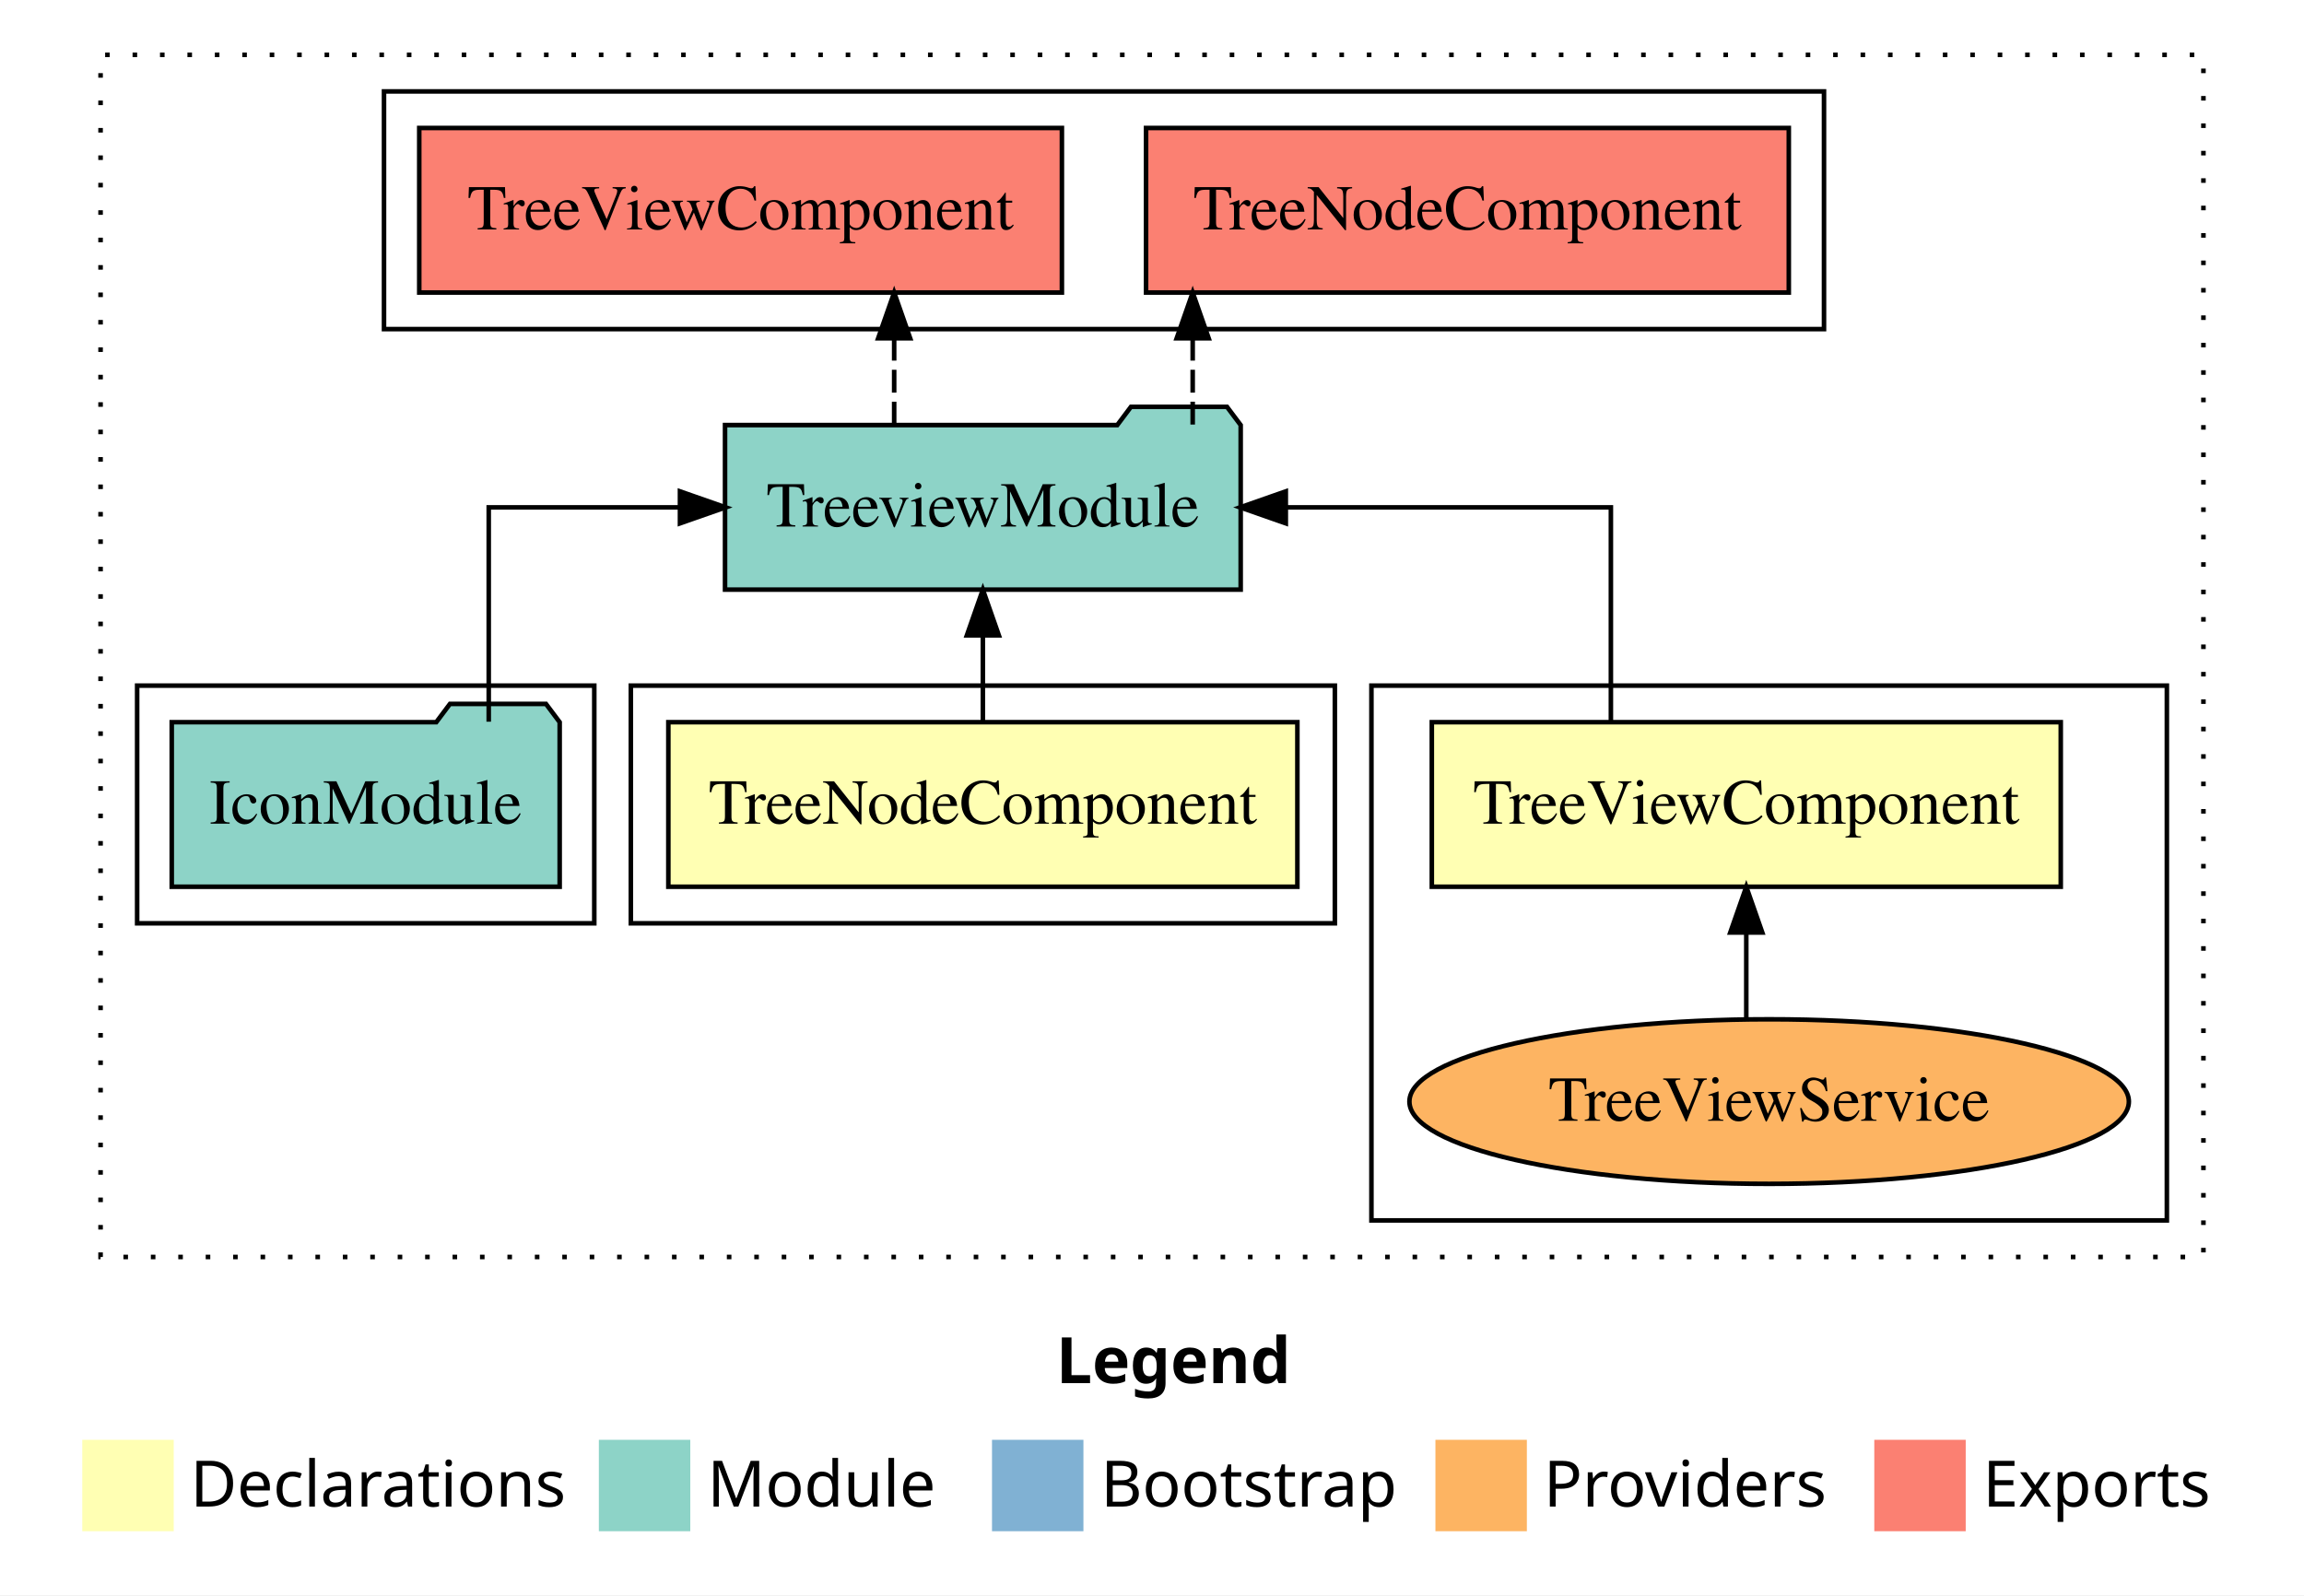
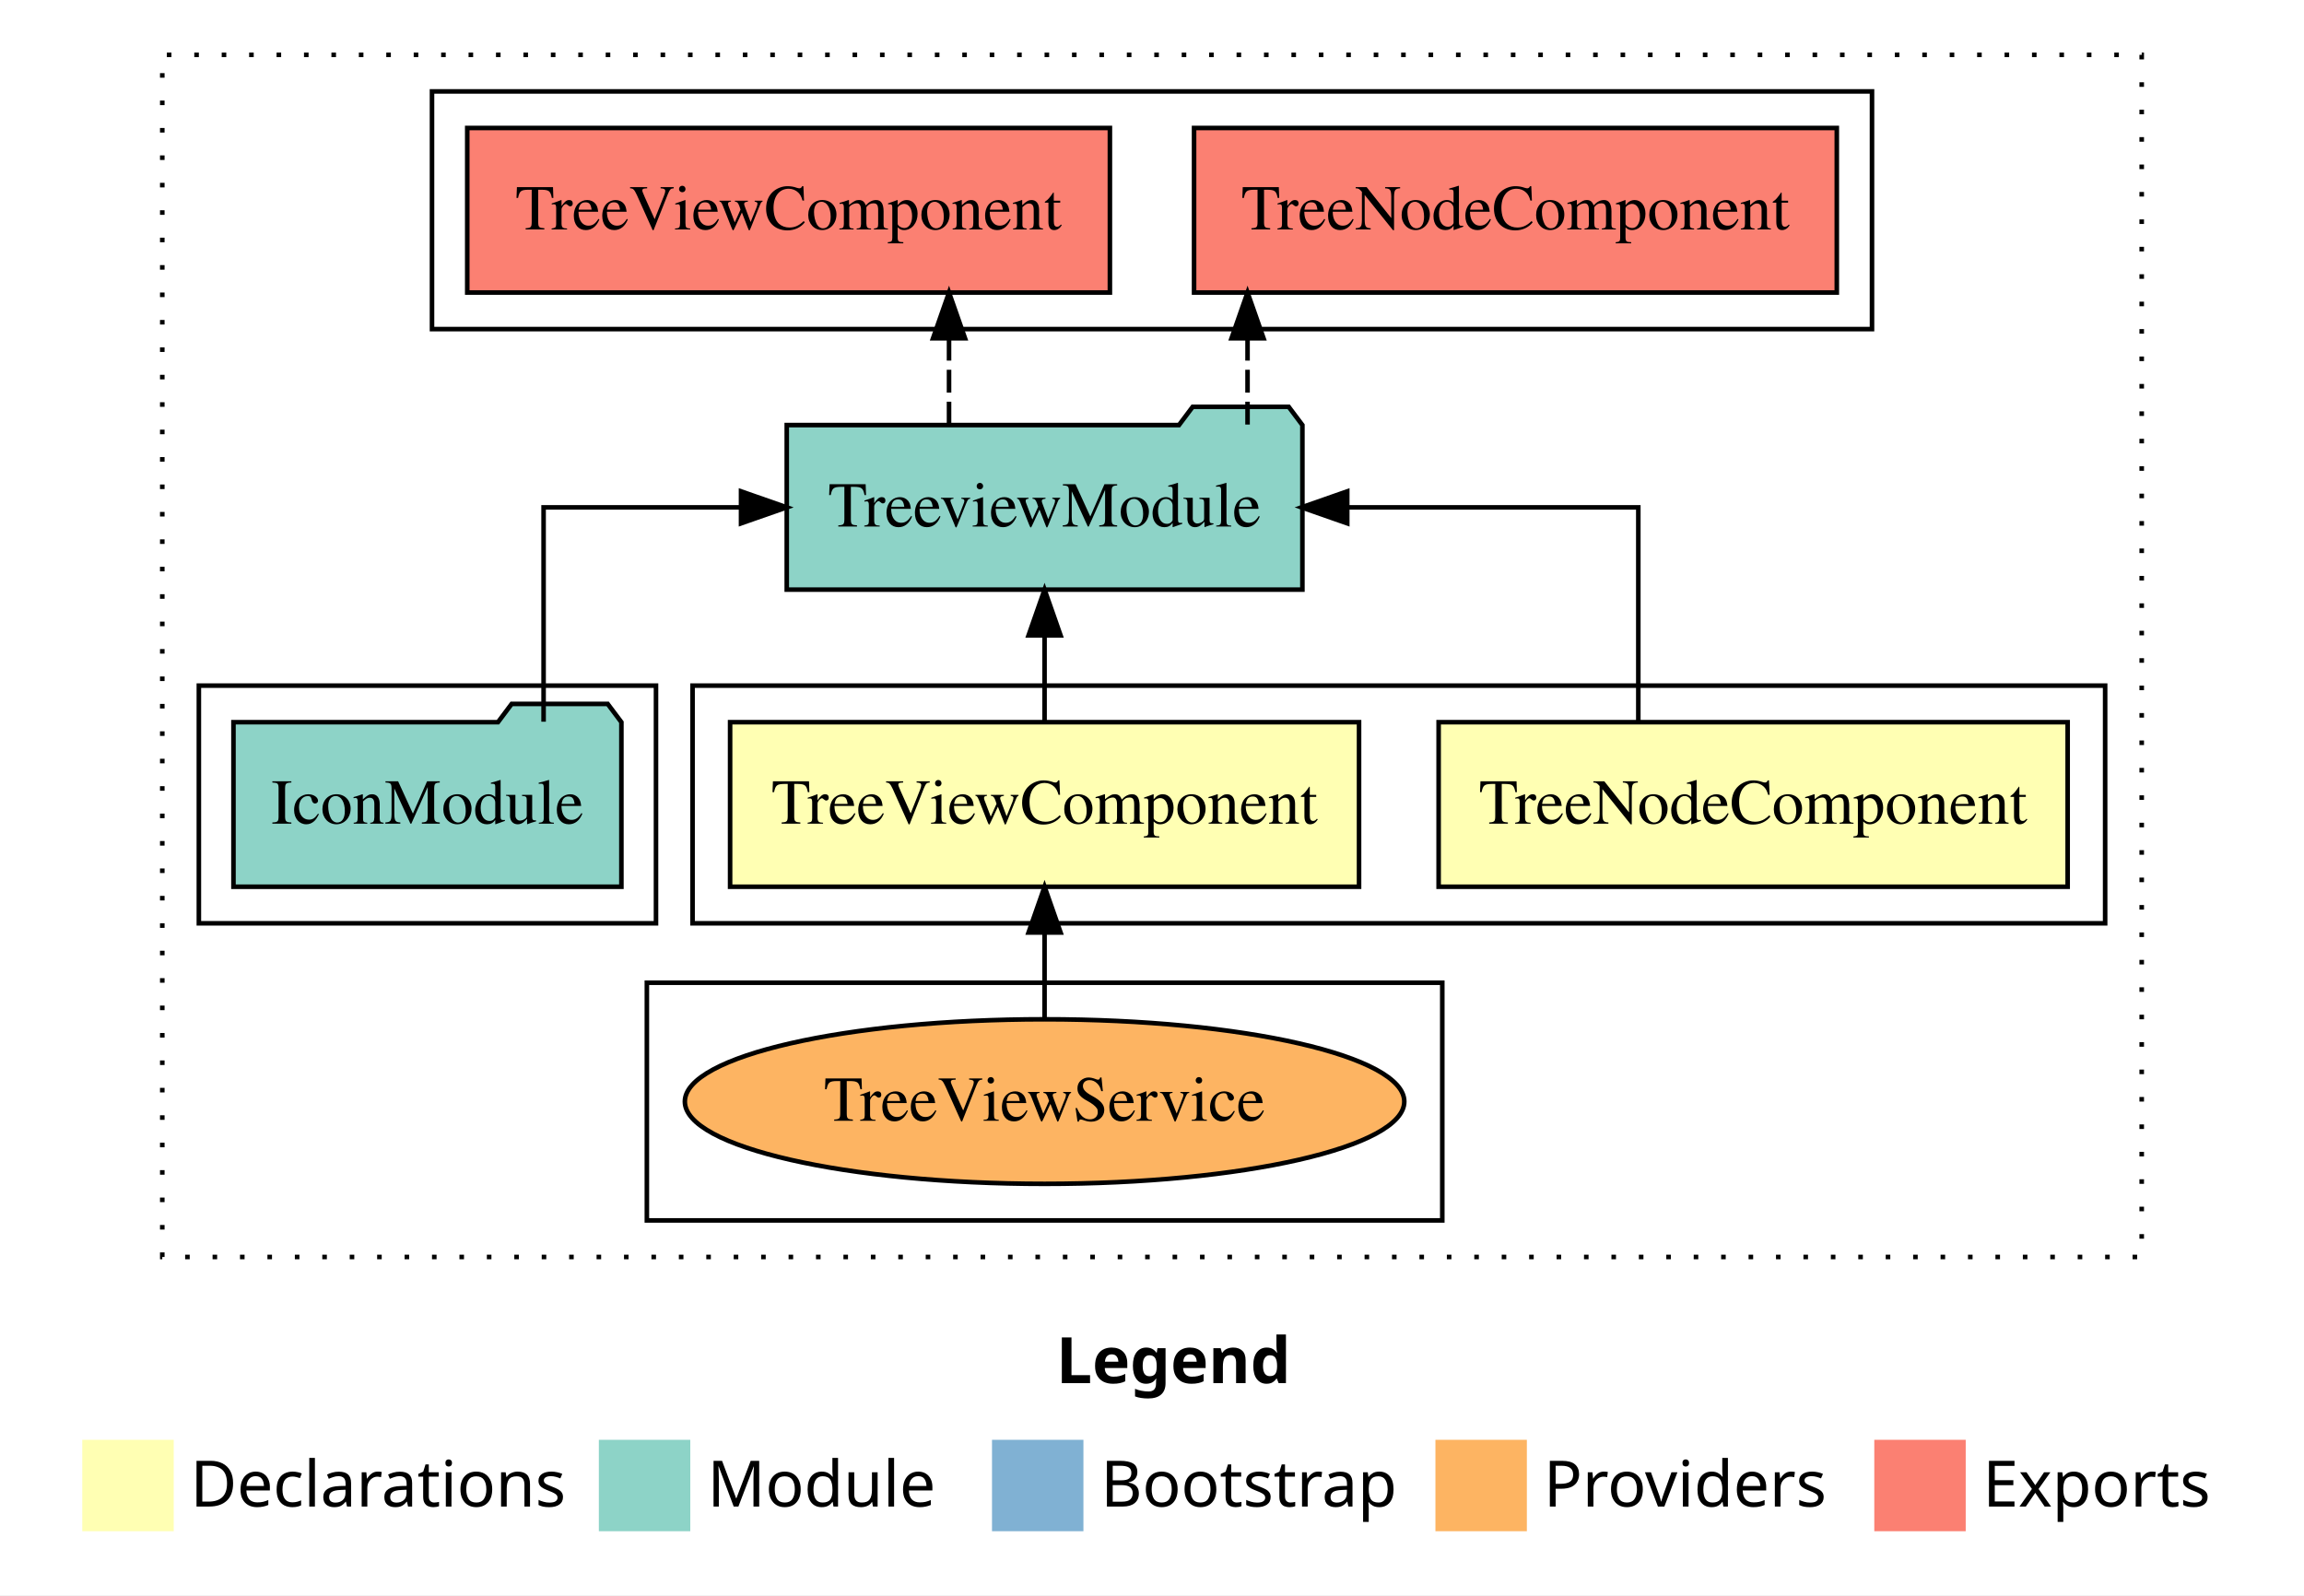
<svg xmlns="http://www.w3.org/2000/svg" width="504pt" height="349pt" viewBox="0.00 0.00 504.00 349.00">
  <g id="graph0" class="graph" transform="scale(1 1) rotate(0) translate(4 345)">
    <polygon fill="white" stroke="transparent" points="-4,4 -4,-345 500,-345 500,4 -4,4" />
    <text text-anchor="start" x="227.01" y="-42.4" font-family="Times-12" font-weight="bold" font-size="14.00">Legend</text>
    <polygon fill="#ffffb3" stroke="transparent" points="14,-10 14,-30 34,-30 34,-10 14,-10" />
    <text text-anchor="start" x="37.63" y="-15.4" font-family="Times-12" font-size="14.00">  Declarations</text>
    <polygon fill="#8dd3c7" stroke="transparent" points="127,-10 127,-30 147,-30 147,-10 127,-10" />
    <text text-anchor="start" x="150.73" y="-15.4" font-family="Times-12" font-size="14.00">  Module</text>
    <polygon fill="#80b1d3" stroke="transparent" points="213,-10 213,-30 233,-30 233,-10 213,-10" />
    <text text-anchor="start" x="236.78" y="-15.4" font-family="Times-12" font-size="14.00">  Bootstrap</text>
    <polygon fill="#fdb462" stroke="transparent" points="310,-10 310,-30 330,-30 330,-10 310,-10" />
    <text text-anchor="start" x="333.67" y="-15.4" font-family="Times-12" font-size="14.00">  Providers</text>
    <polygon fill="#fb8072" stroke="transparent" points="406,-10 406,-30 426,-30 426,-10 406,-10" />
    <text text-anchor="start" x="429.73" y="-15.4" font-family="Times-12" font-size="14.00">  Exports</text>
    <g id="clust1" class="cluster">
-       <polygon fill="none" stroke="black" stroke-dasharray="1,5" points="18,-70 18,-333 478,-333 478,-70 18,-70" />
+       <polygon fill="none" stroke="black" stroke-dasharray="1,5" points="31.5,-70 31.5,-333 464.5,-333 464.5,-70 31.5,-70" />
+     </g>
+     <g id="clust2" class="cluster">
+       <polygon fill="none" stroke="black" points="147.5,-143 147.5,-195 456.5,-195 456.5,-143 147.5,-143" />
    </g>
    <g id="clust4" class="cluster">
-       <polygon fill="none" stroke="black" points="296,-78 296,-195 470,-195 470,-78 296,-78" />
+       <polygon fill="none" stroke="black" points="137.5,-78 137.5,-130 311.5,-130 311.5,-78 137.5,-78" />
    </g>
    <g id="clust6" class="cluster">
-       <polygon fill="none" stroke="black" points="80,-273 80,-325 395,-325 395,-273 80,-273" />
-     </g>
-     <g id="clust2" class="cluster">
-       <polygon fill="none" stroke="black" points="134,-143 134,-195 288,-195 288,-143 134,-143" />
+       <polygon fill="none" stroke="black" points="90.5,-273 90.5,-325 405.5,-325 405.5,-273 90.5,-273" />
    </g>
    <g id="clust5" class="cluster">
-       <polygon fill="none" stroke="black" points="26,-143 26,-195 126,-195 126,-143 26,-143" />
+       <polygon fill="none" stroke="black" points="39.5,-143 39.5,-195 139.5,-195 139.5,-143 39.5,-143" />
    </g>
    <g id="node1" class="node">
-       <polygon fill="#ffffb3" stroke="black" points="279.8,-187 142.2,-187 142.2,-151 279.8,-151 279.8,-187" />
-       <text text-anchor="middle" x="211" y="-164.8" font-family="Times,serif" font-size="14.00">TreeNodeComponent</text>
+       <polygon fill="#ffffb3" stroke="black" points="448.3,-187 310.7,-187 310.7,-151 448.3,-151 448.3,-187" />
+       <text text-anchor="middle" x="379.5" y="-164.8" font-family="Times,serif" font-size="14.00">TreeNodeComponent</text>
    </g>
    <g id="node3" class="node">
-       <polygon fill="#8dd3c7" stroke="black" points="267.4,-252 264.4,-256 243.4,-256 240.4,-252 154.6,-252 154.6,-216 267.4,-216 267.4,-252" />
-       <text text-anchor="middle" x="211" y="-229.8" font-family="Times,serif" font-size="14.00">TreeviewModule</text>
+       <polygon fill="#8dd3c7" stroke="black" points="280.9,-252 277.9,-256 256.9,-256 253.9,-252 168.1,-252 168.1,-216 280.9,-216 280.9,-252" />
+       <text text-anchor="middle" x="224.5" y="-229.8" font-family="Times,serif" font-size="14.00">TreeviewModule</text>
    </g>
    <g id="edge1" class="edge">
-       <path fill="none" stroke="black" d="M211,-187.11C211,-187.11 211,-205.99 211,-205.99" />
-       <polygon fill="black" stroke="black" points="207.5,-205.99 211,-215.99 214.5,-205.99 207.5,-205.99" />
+       <path fill="none" stroke="black" d="M354.38,-187.11C354.38,-206.34 354.38,-234 354.38,-234 354.38,-234 290.71,-234 290.71,-234" />
+       <polygon fill="black" stroke="black" points="290.71,-230.5 280.71,-234 290.71,-237.5 290.71,-230.5" />
    </g>
    <g id="node2" class="node">
-       <polygon fill="#ffffb3" stroke="black" points="446.79,-187 309.21,-187 309.21,-151 446.79,-151 446.79,-187" />
-       <text text-anchor="middle" x="378" y="-164.8" font-family="Times,serif" font-size="14.00">TreeViewComponent</text>
+       <polygon fill="#ffffb3" stroke="black" points="293.29,-187 155.71,-187 155.71,-151 293.29,-151 293.29,-187" />
+       <text text-anchor="middle" x="224.5" y="-164.8" font-family="Times,serif" font-size="14.00">TreeViewComponent</text>
    </g>
    <g id="edge2" class="edge">
-       <path fill="none" stroke="black" d="M348.38,-187.11C348.38,-206.34 348.38,-234 348.38,-234 348.38,-234 277.27,-234 277.27,-234" />
-       <polygon fill="black" stroke="black" points="277.27,-230.5 267.27,-234 277.27,-237.5 277.27,-230.5" />
+       <path fill="none" stroke="black" d="M224.5,-187.11C224.5,-187.11 224.5,-205.99 224.5,-205.99" />
+       <polygon fill="black" stroke="black" points="221,-205.99 224.5,-215.99 228,-205.99 221,-205.99" />
    </g>
    <g id="node6" class="node">
-       <polygon fill="#fb8072" stroke="black" points="387.3,-317 246.7,-317 246.7,-281 387.3,-281 387.3,-317" />
-       <text text-anchor="middle" x="317" y="-294.8" font-family="Times,serif" font-size="14.00">TreeNodeComponent </text>
+       <polygon fill="#fb8072" stroke="black" points="397.8,-317 257.2,-317 257.2,-281 397.8,-281 397.8,-317" />
+       <text text-anchor="middle" x="327.5" y="-294.8" font-family="Times,serif" font-size="14.00">TreeNodeComponent </text>
    </g>
    <g id="edge5" class="edge">
-       <path fill="none" stroke="black" stroke-dasharray="5,2" d="M256.9,-252.11C256.9,-252.11 256.9,-270.99 256.9,-270.99" />
-       <polygon fill="black" stroke="black" points="253.4,-270.99 256.9,-280.99 260.4,-270.99 253.4,-270.99" />
+       <path fill="none" stroke="black" stroke-dasharray="5,2" d="M268.9,-252.11C268.9,-252.11 268.9,-270.99 268.9,-270.99" />
+       <polygon fill="black" stroke="black" points="265.4,-270.99 268.9,-280.99 272.4,-270.99 265.4,-270.99" />
    </g>
    <g id="node7" class="node">
-       <polygon fill="#fb8072" stroke="black" points="228.29,-317 87.71,-317 87.71,-281 228.29,-281 228.29,-317" />
-       <text text-anchor="middle" x="158" y="-294.8" font-family="Times,serif" font-size="14.00">TreeViewComponent </text>
+       <polygon fill="#fb8072" stroke="black" points="238.79,-317 98.21,-317 98.21,-281 238.79,-281 238.79,-317" />
+       <text text-anchor="middle" x="168.5" y="-294.8" font-family="Times,serif" font-size="14.00">TreeViewComponent </text>
    </g>
    <g id="edge6" class="edge">
-       <path fill="none" stroke="black" stroke-dasharray="5,2" d="M191.6,-252.11C191.6,-252.11 191.6,-270.99 191.6,-270.99" />
-       <polygon fill="black" stroke="black" points="188.1,-270.99 191.6,-280.99 195.1,-270.99 188.1,-270.99" />
+       <path fill="none" stroke="black" stroke-dasharray="5,2" d="M203.6,-252.11C203.6,-252.11 203.6,-270.99 203.6,-270.99" />
+       <polygon fill="black" stroke="black" points="200.1,-270.99 203.6,-280.99 207.1,-270.99 200.1,-270.99" />
    </g>
    <g id="node4" class="node">
-       <ellipse fill="#fdb462" stroke="black" cx="383" cy="-104" rx="78.69" ry="18" />
-       <text text-anchor="middle" x="383" y="-99.8" font-family="Times,serif" font-size="14.00">TreeViewService</text>
+       <ellipse fill="#fdb462" stroke="black" cx="224.5" cy="-104" rx="78.69" ry="18" />
+       <text text-anchor="middle" x="224.5" y="-99.8" font-family="Times,serif" font-size="14.00">TreeViewService</text>
    </g>
    <g id="edge3" class="edge">
-       <path fill="none" stroke="black" d="M378,-122.11C378,-122.11 378,-140.99 378,-140.99" />
-       <polygon fill="black" stroke="black" points="374.5,-140.99 378,-150.99 381.5,-140.99 374.5,-140.99" />
+       <path fill="none" stroke="black" d="M224.5,-122.11C224.5,-122.11 224.5,-140.99 224.5,-140.99" />
+       <polygon fill="black" stroke="black" points="221,-140.99 224.5,-150.99 228,-140.99 221,-140.99" />
    </g>
    <g id="node5" class="node">
-       <polygon fill="#8dd3c7" stroke="black" points="118.43,-187 115.43,-191 94.43,-191 91.43,-187 33.57,-187 33.57,-151 118.43,-151 118.43,-187" />
-       <text text-anchor="middle" x="76" y="-164.8" font-family="Times,serif" font-size="14.00">IconModule</text>
+       <polygon fill="#8dd3c7" stroke="black" points="131.93,-187 128.93,-191 107.93,-191 104.93,-187 47.07,-187 47.07,-151 131.93,-151 131.93,-187" />
+       <text text-anchor="middle" x="89.5" y="-164.8" font-family="Times,serif" font-size="14.00">IconModule</text>
    </g>
    <g id="edge4" class="edge">
-       <path fill="none" stroke="black" d="M102.91,-187.11C102.91,-206.34 102.91,-234 102.91,-234 102.91,-234 144.74,-234 144.74,-234" />
-       <polygon fill="black" stroke="black" points="144.74,-237.5 154.74,-234 144.74,-230.5 144.74,-237.5" />
+       <path fill="none" stroke="black" d="M114.91,-187.11C114.91,-206.34 114.91,-234 114.91,-234 114.91,-234 158.1,-234 158.1,-234" />
+       <polygon fill="black" stroke="black" points="158.1,-237.5 168.1,-234 158.1,-230.5 158.1,-237.5" />
    </g>
  </g>
</svg>
